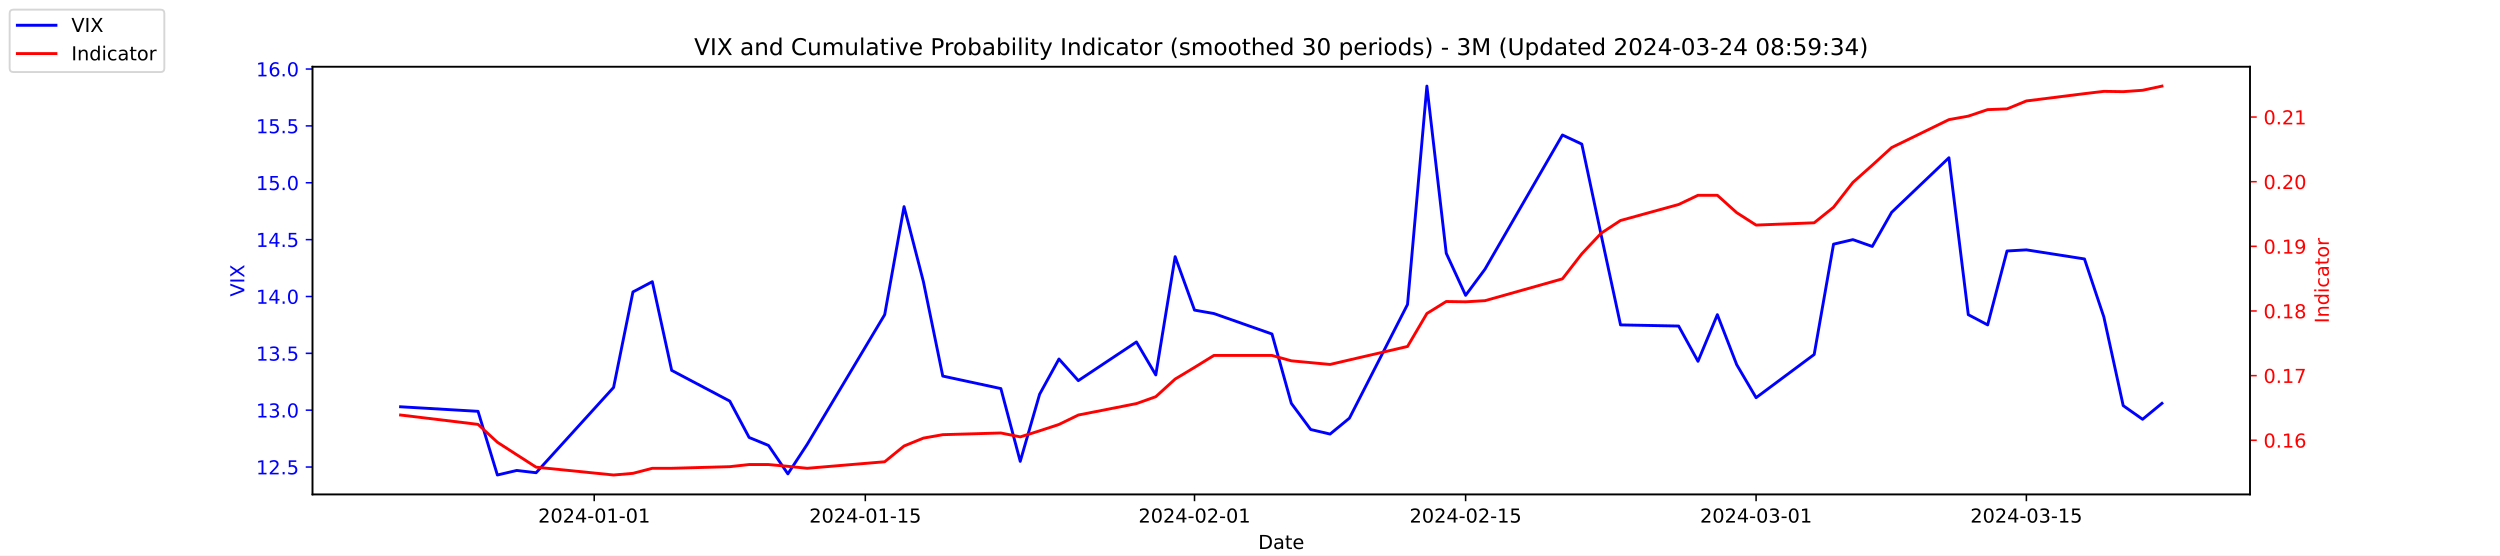
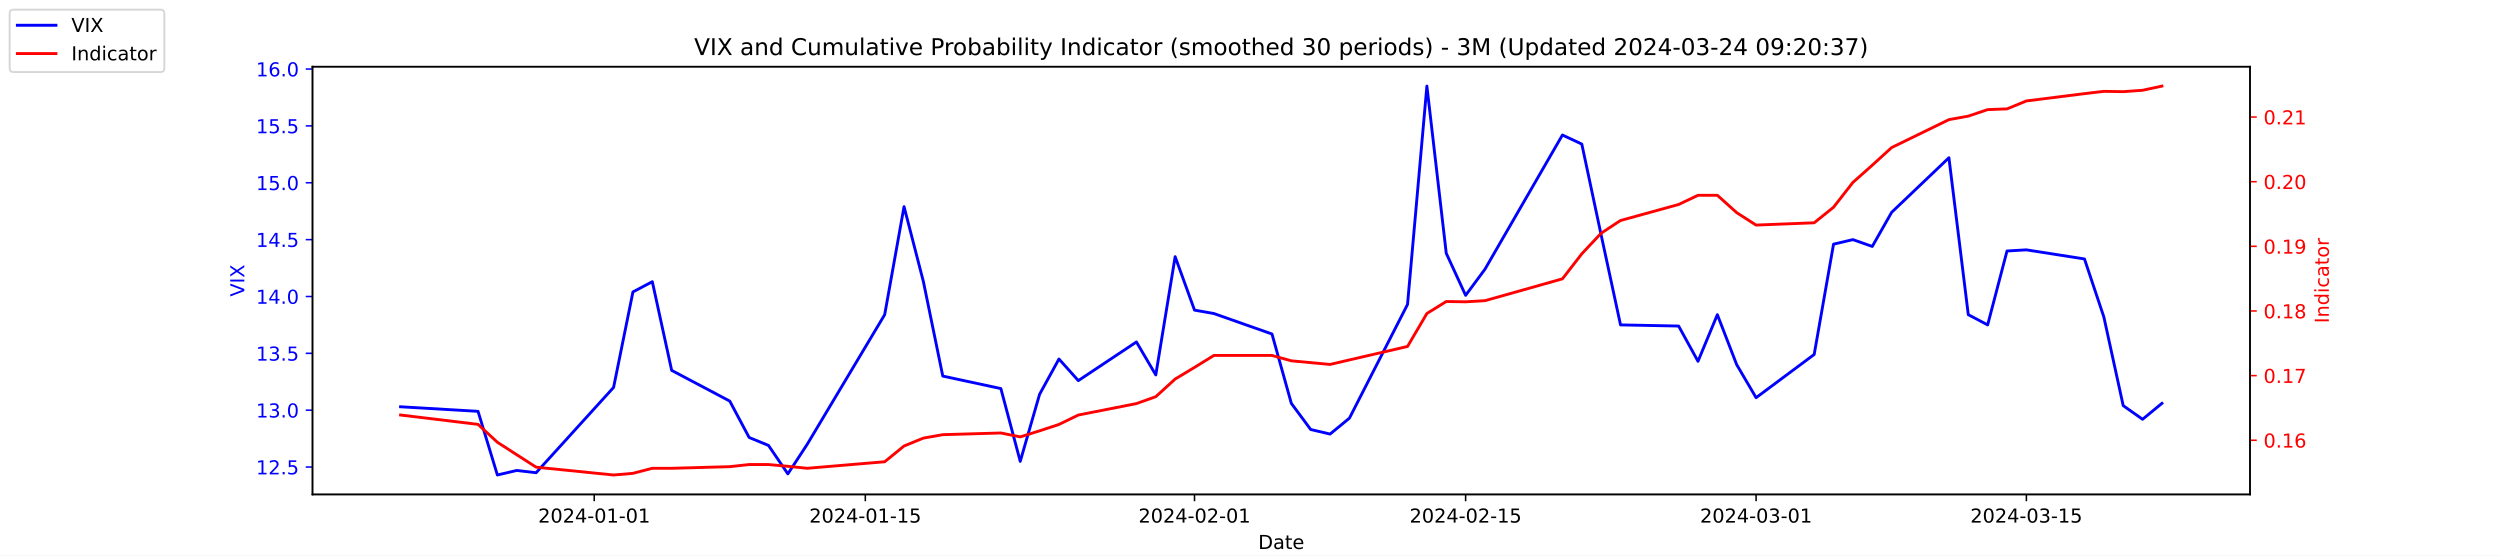
<svg xmlns="http://www.w3.org/2000/svg" xmlns:xlink="http://www.w3.org/1999/xlink" width="1296pt" height="288pt" viewBox="0 0 1296 288" version="1.1">
  <defs>
    <style type="text/css">*{stroke-linejoin: round; stroke-linecap: butt}</style>
  </defs>
  <g id="figure_1">
    <g id="patch_1">
      <path d="M 0 288  L 1296 288  L 1296 0  L 0 0  z " style="fill: #ffffff" />
    </g>
    <g id="axes_1">
      <g id="patch_2">
        <path d="M 162 256.32  L 1166.4 256.32  L 1166.4 34.56  L 162 34.56  z " style="fill: #ffffff" />
      </g>
      <g id="matplotlib.axis_1">
        <g id="xtick_1">
          <g id="line2d_1">
            <defs>
-               <path id="m6c2a40727a" d="M 0 0  L 0 3.5  " style="stroke: #000000; stroke-width: 0.8" />
+               <path id="mfe81d72ae4" d="M 0 0  L 0 3.5  " style="stroke: #000000; stroke-width: 0.8" />
            </defs>
            <g>
-               <use xlink:href="#m6c2a40727a" x="308.04" y="256.32" style="stroke: #000000; stroke-width: 0.8" />
+               <use xlink:href="#mfe81d72ae4" x="308.04" y="256.32" style="stroke: #000000; stroke-width: 0.8" />
            </g>
          </g>
          <g id="text_1">
            <g transform="translate(278.9824 270.9184) scale(0.1 -0.1)">
              <defs>
                <path id="DejaVuSans-32" d="M 1228 531  L 3431 531  L 3431 0  L 469 0  L 469 531  Q 828 903 1448 1529  Q 2069 2156 2228 2338  Q 2531 2678 2651 2914  Q 2772 3150 2772 3378  Q 2772 3750 2511 3984  Q 2250 4219 1831 4219  Q 1534 4219 1204 4116  Q 875 4013 500 3803  L 500 4441  Q 881 4594 1212 4672  Q 1544 4750 1819 4750  Q 2544 4750 2975 4387  Q 3406 4025 3406 3419  Q 3406 3131 3298 2873  Q 3191 2616 2906 2266  Q 2828 2175 2409 1742  Q 1991 1309 1228 531  z " transform="scale(0.015625)" />
                <path id="DejaVuSans-30" d="M 2034 4250  Q 1547 4250 1301 3770  Q 1056 3291 1056 2328  Q 1056 1369 1301 889  Q 1547 409 2034 409  Q 2525 409 2770 889  Q 3016 1369 3016 2328  Q 3016 3291 2770 3770  Q 2525 4250 2034 4250  z M 2034 4750  Q 2819 4750 3233 4129  Q 3647 3509 3647 2328  Q 3647 1150 3233 529  Q 2819 -91 2034 -91  Q 1250 -91 836 529  Q 422 1150 422 2328  Q 422 3509 836 4129  Q 1250 4750 2034 4750  z " transform="scale(0.015625)" />
                <path id="DejaVuSans-34" d="M 2419 4116  L 825 1625  L 2419 1625  L 2419 4116  z M 2253 4666  L 3047 4666  L 3047 1625  L 3713 1625  L 3713 1100  L 3047 1100  L 3047 0  L 2419 0  L 2419 1100  L 313 1100  L 313 1709  L 2253 4666  z " transform="scale(0.015625)" />
                <path id="DejaVuSans-2d" d="M 313 2009  L 1997 2009  L 1997 1497  L 313 1497  L 313 2009  z " transform="scale(0.015625)" />
                <path id="DejaVuSans-31" d="M 794 531  L 1825 531  L 1825 4091  L 703 3866  L 703 4441  L 1819 4666  L 2450 4666  L 2450 531  L 3481 531  L 3481 0  L 794 0  L 794 531  z " transform="scale(0.015625)" />
              </defs>
              <use xlink:href="#DejaVuSans-32" />
              <use xlink:href="#DejaVuSans-30" x="63.623" />
              <use xlink:href="#DejaVuSans-32" x="127.246" />
              <use xlink:href="#DejaVuSans-34" x="190.869" />
              <use xlink:href="#DejaVuSans-2d" x="254.492" />
              <use xlink:href="#DejaVuSans-30" x="290.576" />
              <use xlink:href="#DejaVuSans-31" x="354.199" />
              <use xlink:href="#DejaVuSans-2d" x="417.822" />
              <use xlink:href="#DejaVuSans-30" x="453.906" />
              <use xlink:href="#DejaVuSans-31" x="517.529" />
            </g>
          </g>
        </g>
        <g id="xtick_2">
          <g id="line2d_2">
            <g>
-               <use xlink:href="#m6c2a40727a" x="448.58" y="256.32" style="stroke: #000000; stroke-width: 0.8" />
+               <use xlink:href="#mfe81d72ae4" x="448.58" y="256.32" style="stroke: #000000; stroke-width: 0.8" />
            </g>
          </g>
          <g id="text_2">
            <g transform="translate(419.5222 270.9184) scale(0.1 -0.1)">
              <defs>
                <path id="DejaVuSans-35" d="M 691 4666  L 3169 4666  L 3169 4134  L 1269 4134  L 1269 2991  Q 1406 3038 1543 3061  Q 1681 3084 1819 3084  Q 2600 3084 3056 2656  Q 3513 2228 3513 1497  Q 3513 744 3044 326  Q 2575 -91 1722 -91  Q 1428 -91 1123 -41  Q 819 9 494 109  L 494 744  Q 775 591 1075 516  Q 1375 441 1709 441  Q 2250 441 2565 725  Q 2881 1009 2881 1497  Q 2881 1984 2565 2268  Q 2250 2553 1709 2553  Q 1456 2553 1204 2497  Q 953 2441 691 2322  L 691 4666  z " transform="scale(0.015625)" />
              </defs>
              <use xlink:href="#DejaVuSans-32" />
              <use xlink:href="#DejaVuSans-30" x="63.623" />
              <use xlink:href="#DejaVuSans-32" x="127.246" />
              <use xlink:href="#DejaVuSans-34" x="190.869" />
              <use xlink:href="#DejaVuSans-2d" x="254.492" />
              <use xlink:href="#DejaVuSans-30" x="290.576" />
              <use xlink:href="#DejaVuSans-31" x="354.199" />
              <use xlink:href="#DejaVuSans-2d" x="417.822" />
              <use xlink:href="#DejaVuSans-31" x="453.906" />
              <use xlink:href="#DejaVuSans-35" x="517.529" />
            </g>
          </g>
        </g>
        <g id="xtick_3">
          <g id="line2d_3">
            <g>
-               <use xlink:href="#m6c2a40727a" x="619.236" y="256.32" style="stroke: #000000; stroke-width: 0.8" />
+               <use xlink:href="#mfe81d72ae4" x="619.236" y="256.32" style="stroke: #000000; stroke-width: 0.8" />
            </g>
          </g>
          <g id="text_3">
            <g transform="translate(590.1778 270.9184) scale(0.1 -0.1)">
              <use xlink:href="#DejaVuSans-32" />
              <use xlink:href="#DejaVuSans-30" x="63.623" />
              <use xlink:href="#DejaVuSans-32" x="127.246" />
              <use xlink:href="#DejaVuSans-34" x="190.869" />
              <use xlink:href="#DejaVuSans-2d" x="254.492" />
              <use xlink:href="#DejaVuSans-30" x="290.576" />
              <use xlink:href="#DejaVuSans-32" x="354.199" />
              <use xlink:href="#DejaVuSans-2d" x="417.822" />
              <use xlink:href="#DejaVuSans-30" x="453.906" />
              <use xlink:href="#DejaVuSans-31" x="517.529" />
            </g>
          </g>
        </g>
        <g id="xtick_4">
          <g id="line2d_4">
            <g>
-               <use xlink:href="#m6c2a40727a" x="759.775" y="256.32" style="stroke: #000000; stroke-width: 0.8" />
+               <use xlink:href="#mfe81d72ae4" x="759.775" y="256.32" style="stroke: #000000; stroke-width: 0.8" />
            </g>
          </g>
          <g id="text_4">
            <g transform="translate(730.7177 270.9184) scale(0.1 -0.1)">
              <use xlink:href="#DejaVuSans-32" />
              <use xlink:href="#DejaVuSans-30" x="63.623" />
              <use xlink:href="#DejaVuSans-32" x="127.246" />
              <use xlink:href="#DejaVuSans-34" x="190.869" />
              <use xlink:href="#DejaVuSans-2d" x="254.492" />
              <use xlink:href="#DejaVuSans-30" x="290.576" />
              <use xlink:href="#DejaVuSans-32" x="354.199" />
              <use xlink:href="#DejaVuSans-2d" x="417.822" />
              <use xlink:href="#DejaVuSans-31" x="453.906" />
              <use xlink:href="#DejaVuSans-35" x="517.529" />
            </g>
          </g>
        </g>
        <g id="xtick_5">
          <g id="line2d_5">
            <g>
-               <use xlink:href="#m6c2a40727a" x="910.354" y="256.32" style="stroke: #000000; stroke-width: 0.8" />
+               <use xlink:href="#mfe81d72ae4" x="910.354" y="256.32" style="stroke: #000000; stroke-width: 0.8" />
            </g>
          </g>
          <g id="text_5">
            <g transform="translate(881.2961 270.9184) scale(0.1 -0.1)">
              <defs>
                <path id="DejaVuSans-33" d="M 2597 2516  Q 3050 2419 3304 2112  Q 3559 1806 3559 1356  Q 3559 666 3084 287  Q 2609 -91 1734 -91  Q 1441 -91 1130 -33  Q 819 25 488 141  L 488 750  Q 750 597 1062 519  Q 1375 441 1716 441  Q 2309 441 2620 675  Q 2931 909 2931 1356  Q 2931 1769 2642 2001  Q 2353 2234 1838 2234  L 1294 2234  L 1294 2753  L 1863 2753  Q 2328 2753 2575 2939  Q 2822 3125 2822 3475  Q 2822 3834 2567 4026  Q 2313 4219 1838 4219  Q 1578 4219 1281 4162  Q 984 4106 628 3988  L 628 4550  Q 988 4650 1302 4700  Q 1616 4750 1894 4750  Q 2613 4750 3031 4423  Q 3450 4097 3450 3541  Q 3450 3153 3228 2886  Q 3006 2619 2597 2516  z " transform="scale(0.015625)" />
              </defs>
              <use xlink:href="#DejaVuSans-32" />
              <use xlink:href="#DejaVuSans-30" x="63.623" />
              <use xlink:href="#DejaVuSans-32" x="127.246" />
              <use xlink:href="#DejaVuSans-34" x="190.869" />
              <use xlink:href="#DejaVuSans-2d" x="254.492" />
              <use xlink:href="#DejaVuSans-30" x="290.576" />
              <use xlink:href="#DejaVuSans-33" x="354.199" />
              <use xlink:href="#DejaVuSans-2d" x="417.822" />
              <use xlink:href="#DejaVuSans-30" x="453.906" />
              <use xlink:href="#DejaVuSans-31" x="517.529" />
            </g>
          </g>
        </g>
        <g id="xtick_6">
          <g id="line2d_6">
            <g>
-               <use xlink:href="#m6c2a40727a" x="1050.476" y="256.32" style="stroke: #000000; stroke-width: 0.8" />
+               <use xlink:href="#mfe81d72ae4" x="1050.476" y="256.32" style="stroke: #000000; stroke-width: 0.8" />
            </g>
          </g>
          <g id="text_6">
            <g transform="translate(1021.418 270.9184) scale(0.1 -0.1)">
              <use xlink:href="#DejaVuSans-32" />
              <use xlink:href="#DejaVuSans-30" x="63.623" />
              <use xlink:href="#DejaVuSans-32" x="127.246" />
              <use xlink:href="#DejaVuSans-34" x="190.869" />
              <use xlink:href="#DejaVuSans-2d" x="254.492" />
              <use xlink:href="#DejaVuSans-30" x="290.576" />
              <use xlink:href="#DejaVuSans-33" x="354.199" />
              <use xlink:href="#DejaVuSans-2d" x="417.822" />
              <use xlink:href="#DejaVuSans-31" x="453.906" />
              <use xlink:href="#DejaVuSans-35" x="517.529" />
            </g>
          </g>
        </g>
        <g id="text_7">
          <g transform="translate(652.2492 284.5966) scale(0.1 -0.1)">
            <defs>
              <path id="DejaVuSans-44" d="M 1259 4147  L 1259 519  L 2022 519  Q 2988 519 3436 956  Q 3884 1394 3884 2338  Q 3884 3275 3436 3711  Q 2988 4147 2022 4147  L 1259 4147  z M 628 4666  L 1925 4666  Q 3281 4666 3915 4102  Q 4550 3538 4550 2338  Q 4550 1131 3912 565  Q 3275 0 1925 0  L 628 0  L 628 4666  z " transform="scale(0.015625)" />
              <path id="DejaVuSans-61" d="M 2194 1759  Q 1497 1759 1228 1600  Q 959 1441 959 1056  Q 959 750 1161 570  Q 1363 391 1709 391  Q 2188 391 2477 730  Q 2766 1069 2766 1631  L 2766 1759  L 2194 1759  z M 3341 1997  L 3341 0  L 2766 0  L 2766 531  Q 2569 213 2275 61  Q 1981 -91 1556 -91  Q 1019 -91 701 211  Q 384 513 384 1019  Q 384 1609 779 1909  Q 1175 2209 1959 2209  L 2766 2209  L 2766 2266  Q 2766 2663 2505 2880  Q 2244 3097 1772 3097  Q 1472 3097 1187 3025  Q 903 2953 641 2809  L 641 3341  Q 956 3463 1253 3523  Q 1550 3584 1831 3584  Q 2591 3584 2966 3190  Q 3341 2797 3341 1997  z " transform="scale(0.015625)" />
              <path id="DejaVuSans-74" d="M 1172 4494  L 1172 3500  L 2356 3500  L 2356 3053  L 1172 3053  L 1172 1153  Q 1172 725 1289 603  Q 1406 481 1766 481  L 2356 481  L 2356 0  L 1766 0  Q 1100 0 847 248  Q 594 497 594 1153  L 594 3053  L 172 3053  L 172 3500  L 594 3500  L 594 4494  L 1172 4494  z " transform="scale(0.015625)" />
              <path id="DejaVuSans-65" d="M 3597 1894  L 3597 1613  L 953 1613  Q 991 1019 1311 708  Q 1631 397 2203 397  Q 2534 397 2845 478  Q 3156 559 3463 722  L 3463 178  Q 3153 47 2828 -22  Q 2503 -91 2169 -91  Q 1331 -91 842 396  Q 353 884 353 1716  Q 353 2575 817 3079  Q 1281 3584 2069 3584  Q 2775 3584 3186 3129  Q 3597 2675 3597 1894  z M 3022 2063  Q 3016 2534 2758 2815  Q 2500 3097 2075 3097  Q 1594 3097 1305 2825  Q 1016 2553 972 2059  L 3022 2063  z " transform="scale(0.015625)" />
            </defs>
            <use xlink:href="#DejaVuSans-44" />
            <use xlink:href="#DejaVuSans-61" x="77.002" />
            <use xlink:href="#DejaVuSans-74" x="138.281" />
            <use xlink:href="#DejaVuSans-65" x="177.49" />
          </g>
        </g>
      </g>
      <g id="matplotlib.axis_2">
        <g id="ytick_1">
          <g id="line2d_7">
            <defs>
-               <path id="m87b27b8142" d="M 0 0  L -3.5 0  " style="stroke: #0000ff; stroke-width: 0.8" />
+               <path id="me3f84316df" d="M 0 0  L -3.5 0  " style="stroke: #0000ff; stroke-width: 0.8" />
            </defs>
            <g>
-               <use xlink:href="#m87b27b8142" x="162" y="242.114" style="fill: #0000ff; stroke: #0000ff; stroke-width: 0.8" />
+               <use xlink:href="#me3f84316df" x="162" y="242.114" style="fill: #0000ff; stroke: #0000ff; stroke-width: 0.8" />
            </g>
          </g>
          <g id="text_8">
            <g style="fill: #0000ff" transform="translate(132.7344 245.9129) scale(0.1 -0.1)">
              <defs>
                <path id="DejaVuSans-2e" d="M 684 794  L 1344 794  L 1344 0  L 684 0  L 684 794  z " transform="scale(0.015625)" />
              </defs>
              <use xlink:href="#DejaVuSans-31" />
              <use xlink:href="#DejaVuSans-32" x="63.623" />
              <use xlink:href="#DejaVuSans-2e" x="127.246" />
              <use xlink:href="#DejaVuSans-35" x="159.033" />
            </g>
          </g>
        </g>
        <g id="ytick_2">
          <g id="line2d_8">
            <g>
-               <use xlink:href="#m87b27b8142" x="162" y="212.64" style="fill: #0000ff; stroke: #0000ff; stroke-width: 0.8" />
+               <use xlink:href="#me3f84316df" x="162" y="212.64" style="fill: #0000ff; stroke: #0000ff; stroke-width: 0.8" />
            </g>
          </g>
          <g id="text_9">
            <g style="fill: #0000ff" transform="translate(132.7344 216.4392) scale(0.1 -0.1)">
              <use xlink:href="#DejaVuSans-31" />
              <use xlink:href="#DejaVuSans-33" x="63.623" />
              <use xlink:href="#DejaVuSans-2e" x="127.246" />
              <use xlink:href="#DejaVuSans-30" x="159.033" />
            </g>
          </g>
        </g>
        <g id="ytick_3">
          <g id="line2d_9">
            <g>
-               <use xlink:href="#m87b27b8142" x="162" y="183.166" style="fill: #0000ff; stroke: #0000ff; stroke-width: 0.8" />
+               <use xlink:href="#me3f84316df" x="162" y="183.166" style="fill: #0000ff; stroke: #0000ff; stroke-width: 0.8" />
            </g>
          </g>
          <g id="text_10">
            <g style="fill: #0000ff" transform="translate(132.7344 186.9656) scale(0.1 -0.1)">
              <use xlink:href="#DejaVuSans-31" />
              <use xlink:href="#DejaVuSans-33" x="63.623" />
              <use xlink:href="#DejaVuSans-2e" x="127.246" />
              <use xlink:href="#DejaVuSans-35" x="159.033" />
            </g>
          </g>
        </g>
        <g id="ytick_4">
          <g id="line2d_10">
            <g>
-               <use xlink:href="#m87b27b8142" x="162" y="153.693" style="fill: #0000ff; stroke: #0000ff; stroke-width: 0.8" />
+               <use xlink:href="#me3f84316df" x="162" y="153.693" style="fill: #0000ff; stroke: #0000ff; stroke-width: 0.8" />
            </g>
          </g>
          <g id="text_11">
            <g style="fill: #0000ff" transform="translate(132.7344 157.4919) scale(0.1 -0.1)">
              <use xlink:href="#DejaVuSans-31" />
              <use xlink:href="#DejaVuSans-34" x="63.623" />
              <use xlink:href="#DejaVuSans-2e" x="127.246" />
              <use xlink:href="#DejaVuSans-30" x="159.033" />
            </g>
          </g>
        </g>
        <g id="ytick_5">
          <g id="line2d_11">
            <g>
-               <use xlink:href="#m87b27b8142" x="162" y="124.219" style="fill: #0000ff; stroke: #0000ff; stroke-width: 0.8" />
+               <use xlink:href="#me3f84316df" x="162" y="124.219" style="fill: #0000ff; stroke: #0000ff; stroke-width: 0.8" />
            </g>
          </g>
          <g id="text_12">
            <g style="fill: #0000ff" transform="translate(132.7344 128.0182) scale(0.1 -0.1)">
              <use xlink:href="#DejaVuSans-31" />
              <use xlink:href="#DejaVuSans-34" x="63.623" />
              <use xlink:href="#DejaVuSans-2e" x="127.246" />
              <use xlink:href="#DejaVuSans-35" x="159.033" />
            </g>
          </g>
        </g>
        <g id="ytick_6">
          <g id="line2d_12">
            <g>
-               <use xlink:href="#m87b27b8142" x="162" y="94.745" style="fill: #0000ff; stroke: #0000ff; stroke-width: 0.8" />
+               <use xlink:href="#me3f84316df" x="162" y="94.745" style="fill: #0000ff; stroke: #0000ff; stroke-width: 0.8" />
            </g>
          </g>
          <g id="text_13">
            <g style="fill: #0000ff" transform="translate(132.7344 98.5445) scale(0.1 -0.1)">
              <use xlink:href="#DejaVuSans-31" />
              <use xlink:href="#DejaVuSans-35" x="63.623" />
              <use xlink:href="#DejaVuSans-2e" x="127.246" />
              <use xlink:href="#DejaVuSans-30" x="159.033" />
            </g>
          </g>
        </g>
        <g id="ytick_7">
          <g id="line2d_13">
            <g>
-               <use xlink:href="#m87b27b8142" x="162" y="65.272" style="fill: #0000ff; stroke: #0000ff; stroke-width: 0.8" />
+               <use xlink:href="#me3f84316df" x="162" y="65.272" style="fill: #0000ff; stroke: #0000ff; stroke-width: 0.8" />
            </g>
          </g>
          <g id="text_14">
            <g style="fill: #0000ff" transform="translate(132.7344 69.07082) scale(0.1 -0.1)">
              <use xlink:href="#DejaVuSans-31" />
              <use xlink:href="#DejaVuSans-35" x="63.623" />
              <use xlink:href="#DejaVuSans-2e" x="127.246" />
              <use xlink:href="#DejaVuSans-35" x="159.033" />
            </g>
          </g>
        </g>
        <g id="ytick_8">
          <g id="line2d_14">
            <g>
-               <use xlink:href="#m87b27b8142" x="162" y="35.798" style="fill: #0000ff; stroke: #0000ff; stroke-width: 0.8" />
+               <use xlink:href="#me3f84316df" x="162" y="35.798" style="fill: #0000ff; stroke: #0000ff; stroke-width: 0.8" />
            </g>
          </g>
          <g id="text_15">
            <g style="fill: #0000ff" transform="translate(132.7344 39.59714) scale(0.1 -0.1)">
              <defs>
                <path id="DejaVuSans-36" d="M 2113 2584  Q 1688 2584 1439 2293  Q 1191 2003 1191 1497  Q 1191 994 1439 701  Q 1688 409 2113 409  Q 2538 409 2786 701  Q 3034 994 3034 1497  Q 3034 2003 2786 2293  Q 2538 2584 2113 2584  z M 3366 4563  L 3366 3988  Q 3128 4100 2886 4159  Q 2644 4219 2406 4219  Q 1781 4219 1451 3797  Q 1122 3375 1075 2522  Q 1259 2794 1537 2939  Q 1816 3084 2150 3084  Q 2853 3084 3261 2657  Q 3669 2231 3669 1497  Q 3669 778 3244 343  Q 2819 -91 2113 -91  Q 1303 -91 875 529  Q 447 1150 447 2328  Q 447 3434 972 4092  Q 1497 4750 2381 4750  Q 2619 4750 2861 4703  Q 3103 4656 3366 4563  z " transform="scale(0.015625)" />
              </defs>
              <use xlink:href="#DejaVuSans-31" />
              <use xlink:href="#DejaVuSans-36" x="63.623" />
              <use xlink:href="#DejaVuSans-2e" x="127.246" />
              <use xlink:href="#DejaVuSans-30" x="159.033" />
            </g>
          </g>
        </g>
        <g id="text_16">
          <g style="fill: #0000ff" transform="translate(126.6547 153.7603) rotate(-90) scale(0.1 -0.1)">
            <defs>
              <path id="DejaVuSans-56" d="M 1831 0  L 50 4666  L 709 4666  L 2188 738  L 3669 4666  L 4325 4666  L 2547 0  L 1831 0  z " transform="scale(0.015625)" />
              <path id="DejaVuSans-49" d="M 628 4666  L 1259 4666  L 1259 0  L 628 0  L 628 4666  z " transform="scale(0.015625)" />
              <path id="DejaVuSans-58" d="M 403 4666  L 1081 4666  L 2241 2931  L 3406 4666  L 4084 4666  L 2584 2425  L 4184 0  L 3506 0  L 2194 1984  L 872 0  L 191 0  L 1856 2491  L 403 4666  z " transform="scale(0.015625)" />
            </defs>
            <use xlink:href="#DejaVuSans-56" />
            <use xlink:href="#DejaVuSans-49" x="68.408" />
            <use xlink:href="#DejaVuSans-58" x="97.9" />
          </g>
        </g>
      </g>
      <g id="line2d_15">
-         <path d="M 207.655 210.872  L 247.809 213.23  L 257.847 246.24  L 267.886 243.882  L 277.924 245.061  L 318.079 200.851  L 328.117 151.335  L 338.156 146.029  L 348.194 192.008  L 378.31 207.924  L 388.349 226.787  L 398.387 230.914  L 408.426 245.651  L 418.464 230.324  L 458.619 163.124  L 468.657 107.124  L 478.696 146.029  L 488.734 194.956  L 518.85 201.44  L 528.889 239.166  L 538.927 204.387  L 548.966 186.114  L 559.004 197.314  L 589.12 177.272  L 599.158 194.366  L 609.197 133.061  L 619.236 160.766  L 629.274 162.535  L 659.39 173.145  L 669.428 209.103  L 679.467 222.661  L 689.506 225.019  L 699.544 216.766  L 729.66 157.819  L 739.698 44.64  L 749.737 131.293  L 759.775 153.103  L 769.814 139.545  L 809.968 69.987  L 820.007 74.703  L 830.045 121.861  L 840.084 168.429  L 870.2 169.019  L 880.238 187.293  L 890.277 163.124  L 900.315 189.061  L 910.354 206.156  L 940.47 183.756  L 950.508 126.577  L 960.547 124.219  L 970.585 127.756  L 980.624 110.072  L 1010.321 81.777  L 1020.36 163.124  L 1030.398 168.429  L 1040.437 130.114  L 1050.476 129.524  L 1080.591 134.24  L 1090.63 164.303  L 1100.668 210.282  L 1110.707 217.356  L 1120.745 209.103  " clip-path="url(#p0bb9338cc3)" style="fill: none; stroke: #0000ff; stroke-width: 1.5; stroke-linecap: square" />
+         <path d="M 207.655 210.872  L 247.809 213.23  L 257.847 246.24  L 267.886 243.882  L 277.924 245.061  L 318.079 200.851  L 328.117 151.335  L 338.156 146.029  L 348.194 192.008  L 378.31 207.924  L 388.349 226.787  L 398.387 230.914  L 408.426 245.651  L 418.464 230.324  L 458.619 163.124  L 468.657 107.124  L 478.696 146.029  L 488.734 194.956  L 518.85 201.44  L 528.889 239.166  L 538.927 204.387  L 548.966 186.114  L 559.004 197.314  L 589.12 177.272  L 599.158 194.366  L 609.197 133.061  L 619.236 160.766  L 629.274 162.535  L 659.39 173.145  L 669.428 209.103  L 679.467 222.661  L 689.506 225.019  L 699.544 216.766  L 729.66 157.819  L 739.698 44.64  L 749.737 131.293  L 759.775 153.103  L 769.814 139.545  L 809.968 69.987  L 820.007 74.703  L 830.045 121.861  L 840.084 168.429  L 870.2 169.019  L 880.238 187.293  L 890.277 163.124  L 900.315 189.061  L 910.354 206.156  L 940.47 183.756  L 950.508 126.577  L 960.547 124.219  L 970.585 127.756  L 980.624 110.072  L 1010.321 81.777  L 1020.36 163.124  L 1030.398 168.429  L 1040.437 130.114  L 1050.476 129.524  L 1080.591 134.24  L 1090.63 164.303  L 1100.668 210.282  L 1110.707 217.356  L 1120.745 209.103  " clip-path="url(#p1d3bdb4ed9)" style="fill: none; stroke: #0000ff; stroke-width: 1.5; stroke-linecap: square" />
      </g>
      <g id="patch_3">
        <path d="M 162 256.32  L 162 34.56  " style="fill: none; stroke: #000000; stroke-width: 0.8; stroke-linejoin: miter; stroke-linecap: square" />
      </g>
      <g id="patch_4">
        <path d="M 1166.4 256.32  L 1166.4 34.56  " style="fill: none; stroke: #000000; stroke-width: 0.8; stroke-linejoin: miter; stroke-linecap: square" />
      </g>
      <g id="patch_5">
        <path d="M 162 256.32  L 1166.4 256.32  " style="fill: none; stroke: #000000; stroke-width: 0.8; stroke-linejoin: miter; stroke-linecap: square" />
      </g>
      <g id="patch_6">
        <path d="M 162 34.56  L 1166.4 34.56  " style="fill: none; stroke: #000000; stroke-width: 0.8; stroke-linejoin: miter; stroke-linecap: square" />
      </g>
    </g>
    <g id="axes_2">
      <g id="matplotlib.axis_3">
        <g id="ytick_9">
          <g id="line2d_16">
            <defs>
-               <path id="m7d24caeaee" d="M 0 0  L 3.5 0  " style="stroke: #ff0000; stroke-width: 0.8" />
+               <path id="mae66d21671" d="M 0 0  L 3.5 0  " style="stroke: #ff0000; stroke-width: 0.8" />
            </defs>
            <g>
-               <use xlink:href="#m7d24caeaee" x="1166.4" y="228.231" style="fill: #ff0000; stroke: #ff0000; stroke-width: 0.8" />
+               <use xlink:href="#mae66d21671" x="1166.4" y="228.231" style="fill: #ff0000; stroke: #ff0000; stroke-width: 0.8" />
            </g>
          </g>
          <g id="text_17">
            <g style="fill: #ff0000" transform="translate(1173.4 232.0299) scale(0.1 -0.1)">
              <use xlink:href="#DejaVuSans-30" />
              <use xlink:href="#DejaVuSans-2e" x="63.623" />
              <use xlink:href="#DejaVuSans-31" x="95.41" />
              <use xlink:href="#DejaVuSans-36" x="159.033" />
            </g>
          </g>
        </g>
        <g id="ytick_10">
          <g id="line2d_17">
            <g>
-               <use xlink:href="#m7d24caeaee" x="1166.4" y="194.72" style="fill: #ff0000; stroke: #ff0000; stroke-width: 0.8" />
+               <use xlink:href="#mae66d21671" x="1166.4" y="194.72" style="fill: #ff0000; stroke: #ff0000; stroke-width: 0.8" />
            </g>
          </g>
          <g id="text_18">
            <g style="fill: #ff0000" transform="translate(1173.4 198.5188) scale(0.1 -0.1)">
              <defs>
                <path id="DejaVuSans-37" d="M 525 4666  L 3525 4666  L 3525 4397  L 1831 0  L 1172 0  L 2766 4134  L 525 4134  L 525 4666  z " transform="scale(0.015625)" />
              </defs>
              <use xlink:href="#DejaVuSans-30" />
              <use xlink:href="#DejaVuSans-2e" x="63.623" />
              <use xlink:href="#DejaVuSans-31" x="95.41" />
              <use xlink:href="#DejaVuSans-37" x="159.033" />
            </g>
          </g>
        </g>
        <g id="ytick_11">
          <g id="line2d_18">
            <g>
-               <use xlink:href="#m7d24caeaee" x="1166.4" y="161.208" style="fill: #ff0000; stroke: #ff0000; stroke-width: 0.8" />
+               <use xlink:href="#mae66d21671" x="1166.4" y="161.208" style="fill: #ff0000; stroke: #ff0000; stroke-width: 0.8" />
            </g>
          </g>
          <g id="text_19">
            <g style="fill: #ff0000" transform="translate(1173.4 165.0077) scale(0.1 -0.1)">
              <defs>
                <path id="DejaVuSans-38" d="M 2034 2216  Q 1584 2216 1326 1975  Q 1069 1734 1069 1313  Q 1069 891 1326 650  Q 1584 409 2034 409  Q 2484 409 2743 651  Q 3003 894 3003 1313  Q 3003 1734 2745 1975  Q 2488 2216 2034 2216  z M 1403 2484  Q 997 2584 770 2862  Q 544 3141 544 3541  Q 544 4100 942 4425  Q 1341 4750 2034 4750  Q 2731 4750 3128 4425  Q 3525 4100 3525 3541  Q 3525 3141 3298 2862  Q 3072 2584 2669 2484  Q 3125 2378 3379 2068  Q 3634 1759 3634 1313  Q 3634 634 3220 271  Q 2806 -91 2034 -91  Q 1263 -91 848 271  Q 434 634 434 1313  Q 434 1759 690 2068  Q 947 2378 1403 2484  z M 1172 3481  Q 1172 3119 1398 2916  Q 1625 2713 2034 2713  Q 2441 2713 2670 2916  Q 2900 3119 2900 3481  Q 2900 3844 2670 4047  Q 2441 4250 2034 4250  Q 1625 4250 1398 4047  Q 1172 3844 1172 3481  z " transform="scale(0.015625)" />
              </defs>
              <use xlink:href="#DejaVuSans-30" />
              <use xlink:href="#DejaVuSans-2e" x="63.623" />
              <use xlink:href="#DejaVuSans-31" x="95.41" />
              <use xlink:href="#DejaVuSans-38" x="159.033" />
            </g>
          </g>
        </g>
        <g id="ytick_12">
          <g id="line2d_19">
            <g>
-               <use xlink:href="#m7d24caeaee" x="1166.4" y="127.697" style="fill: #ff0000; stroke: #ff0000; stroke-width: 0.8" />
+               <use xlink:href="#mae66d21671" x="1166.4" y="127.697" style="fill: #ff0000; stroke: #ff0000; stroke-width: 0.8" />
            </g>
          </g>
          <g id="text_20">
            <g style="fill: #ff0000" transform="translate(1173.4 131.4966) scale(0.1 -0.1)">
              <defs>
                <path id="DejaVuSans-39" d="M 703 97  L 703 672  Q 941 559 1184 500  Q 1428 441 1663 441  Q 2288 441 2617 861  Q 2947 1281 2994 2138  Q 2813 1869 2534 1725  Q 2256 1581 1919 1581  Q 1219 1581 811 2004  Q 403 2428 403 3163  Q 403 3881 828 4315  Q 1253 4750 1959 4750  Q 2769 4750 3195 4129  Q 3622 3509 3622 2328  Q 3622 1225 3098 567  Q 2575 -91 1691 -91  Q 1453 -91 1209 -44  Q 966 3 703 97  z M 1959 2075  Q 2384 2075 2632 2365  Q 2881 2656 2881 3163  Q 2881 3666 2632 3958  Q 2384 4250 1959 4250  Q 1534 4250 1286 3958  Q 1038 3666 1038 3163  Q 1038 2656 1286 2365  Q 1534 2075 1959 2075  z " transform="scale(0.015625)" />
              </defs>
              <use xlink:href="#DejaVuSans-30" />
              <use xlink:href="#DejaVuSans-2e" x="63.623" />
              <use xlink:href="#DejaVuSans-31" x="95.41" />
              <use xlink:href="#DejaVuSans-39" x="159.033" />
            </g>
          </g>
        </g>
        <g id="ytick_13">
          <g id="line2d_20">
            <g>
-               <use xlink:href="#m7d24caeaee" x="1166.4" y="94.186" style="fill: #ff0000; stroke: #ff0000; stroke-width: 0.8" />
+               <use xlink:href="#mae66d21671" x="1166.4" y="94.186" style="fill: #ff0000; stroke: #ff0000; stroke-width: 0.8" />
            </g>
          </g>
          <g id="text_21">
            <g style="fill: #ff0000" transform="translate(1173.4 97.98544) scale(0.1 -0.1)">
              <use xlink:href="#DejaVuSans-30" />
              <use xlink:href="#DejaVuSans-2e" x="63.623" />
              <use xlink:href="#DejaVuSans-32" x="95.41" />
              <use xlink:href="#DejaVuSans-30" x="159.033" />
            </g>
          </g>
        </g>
        <g id="ytick_14">
          <g id="line2d_21">
            <g>
-               <use xlink:href="#m7d24caeaee" x="1166.4" y="60.675" style="fill: #ff0000; stroke: #ff0000; stroke-width: 0.8" />
+               <use xlink:href="#mae66d21671" x="1166.4" y="60.675" style="fill: #ff0000; stroke: #ff0000; stroke-width: 0.8" />
            </g>
          </g>
          <g id="text_22">
            <g style="fill: #ff0000" transform="translate(1173.4 64.47432) scale(0.1 -0.1)">
              <use xlink:href="#DejaVuSans-30" />
              <use xlink:href="#DejaVuSans-2e" x="63.623" />
              <use xlink:href="#DejaVuSans-32" x="95.41" />
              <use xlink:href="#DejaVuSans-31" x="159.033" />
            </g>
          </g>
        </g>
        <g id="text_23">
          <g style="fill: #ff0000" transform="translate(1207.264 167.5353) rotate(-90) scale(0.1 -0.1)">
            <defs>
              <path id="DejaVuSans-6e" d="M 3513 2113  L 3513 0  L 2938 0  L 2938 2094  Q 2938 2591 2744 2837  Q 2550 3084 2163 3084  Q 1697 3084 1428 2787  Q 1159 2491 1159 1978  L 1159 0  L 581 0  L 581 3500  L 1159 3500  L 1159 2956  Q 1366 3272 1645 3428  Q 1925 3584 2291 3584  Q 2894 3584 3203 3211  Q 3513 2838 3513 2113  z " transform="scale(0.015625)" />
              <path id="DejaVuSans-64" d="M 2906 2969  L 2906 4863  L 3481 4863  L 3481 0  L 2906 0  L 2906 525  Q 2725 213 2448 61  Q 2172 -91 1784 -91  Q 1150 -91 751 415  Q 353 922 353 1747  Q 353 2572 751 3078  Q 1150 3584 1784 3584  Q 2172 3584 2448 3432  Q 2725 3281 2906 2969  z M 947 1747  Q 947 1113 1208 752  Q 1469 391 1925 391  Q 2381 391 2643 752  Q 2906 1113 2906 1747  Q 2906 2381 2643 2742  Q 2381 3103 1925 3103  Q 1469 3103 1208 2742  Q 947 2381 947 1747  z " transform="scale(0.015625)" />
              <path id="DejaVuSans-69" d="M 603 3500  L 1178 3500  L 1178 0  L 603 0  L 603 3500  z M 603 4863  L 1178 4863  L 1178 4134  L 603 4134  L 603 4863  z " transform="scale(0.015625)" />
              <path id="DejaVuSans-63" d="M 3122 3366  L 3122 2828  Q 2878 2963 2633 3030  Q 2388 3097 2138 3097  Q 1578 3097 1268 2742  Q 959 2388 959 1747  Q 959 1106 1268 751  Q 1578 397 2138 397  Q 2388 397 2633 464  Q 2878 531 3122 666  L 3122 134  Q 2881 22 2623 -34  Q 2366 -91 2075 -91  Q 1284 -91 818 406  Q 353 903 353 1747  Q 353 2603 823 3093  Q 1294 3584 2113 3584  Q 2378 3584 2631 3529  Q 2884 3475 3122 3366  z " transform="scale(0.015625)" />
              <path id="DejaVuSans-6f" d="M 1959 3097  Q 1497 3097 1228 2736  Q 959 2375 959 1747  Q 959 1119 1226 758  Q 1494 397 1959 397  Q 2419 397 2687 759  Q 2956 1122 2956 1747  Q 2956 2369 2687 2733  Q 2419 3097 1959 3097  z M 1959 3584  Q 2709 3584 3137 3096  Q 3566 2609 3566 1747  Q 3566 888 3137 398  Q 2709 -91 1959 -91  Q 1206 -91 779 398  Q 353 888 353 1747  Q 353 2609 779 3096  Q 1206 3584 1959 3584  z " transform="scale(0.015625)" />
              <path id="DejaVuSans-72" d="M 2631 2963  Q 2534 3019 2420 3045  Q 2306 3072 2169 3072  Q 1681 3072 1420 2755  Q 1159 2438 1159 1844  L 1159 0  L 581 0  L 581 3500  L 1159 3500  L 1159 2956  Q 1341 3275 1631 3429  Q 1922 3584 2338 3584  Q 2397 3584 2469 3576  Q 2541 3569 2628 3553  L 2631 2963  z " transform="scale(0.015625)" />
            </defs>
            <use xlink:href="#DejaVuSans-49" />
            <use xlink:href="#DejaVuSans-6e" x="29.492" />
            <use xlink:href="#DejaVuSans-64" x="92.871" />
            <use xlink:href="#DejaVuSans-69" x="156.348" />
            <use xlink:href="#DejaVuSans-63" x="184.131" />
            <use xlink:href="#DejaVuSans-61" x="239.111" />
            <use xlink:href="#DejaVuSans-74" x="300.391" />
            <use xlink:href="#DejaVuSans-6f" x="339.6" />
            <use xlink:href="#DejaVuSans-72" x="400.781" />
          </g>
        </g>
      </g>
      <g id="line2d_22">
-         <path d="M 207.655 215.148  L 247.809 219.996  L 257.847 229.262  L 267.886 235.742  L 277.924 242.177  L 318.079 246.24  L 328.117 245.376  L 338.156 242.762  L 348.194 242.762  L 378.31 241.92  L 388.349 240.817  L 398.387 240.817  L 408.426 241.737  L 418.464 242.762  L 458.619 239.374  L 468.657 231.2  L 478.696 227.11  L 488.734 225.333  L 518.85 224.46  L 528.889 226.48  L 538.927 223.342  L 548.966 220.036  L 559.004 215.148  L 589.12 209.214  L 599.158 205.645  L 609.197 196.491  L 619.236 190.458  L 629.274 184.263  L 659.39 184.263  L 669.428 187.052  L 679.467 187.99  L 689.506 188.924  L 699.544 186.582  L 729.66 179.604  L 739.698 162.518  L 749.737 156.297  L 759.775 156.457  L 769.814 155.869  L 809.968 144.545  L 820.007 131.575  L 830.045 120.882  L 840.084 114.302  L 870.2 106.007  L 880.238 101.235  L 890.277 101.235  L 900.315 110.25  L 910.354 116.68  L 940.47 115.494  L 950.508 107.429  L 960.547 94.56  L 970.585 85.636  L 980.624 76.493  L 1010.321 62.021  L 1020.36 60.198  L 1030.398 56.827  L 1040.437 56.442  L 1050.476 52.325  L 1080.591 48.546  L 1090.63 47.356  L 1100.668 47.515  L 1110.707 46.799  L 1120.745 44.64  " clip-path="url(#p0bb9338cc3)" style="fill: none; stroke: #ff0000; stroke-width: 1.5; stroke-linecap: square" />
+         <path d="M 207.655 215.148  L 247.809 219.996  L 257.847 229.262  L 267.886 235.742  L 277.924 242.177  L 318.079 246.24  L 328.117 245.376  L 338.156 242.762  L 348.194 242.762  L 378.31 241.92  L 388.349 240.817  L 398.387 240.817  L 408.426 241.737  L 418.464 242.762  L 458.619 239.374  L 468.657 231.2  L 478.696 227.11  L 488.734 225.333  L 518.85 224.46  L 528.889 226.48  L 538.927 223.342  L 548.966 220.036  L 559.004 215.148  L 589.12 209.214  L 599.158 205.645  L 609.197 196.491  L 619.236 190.458  L 629.274 184.263  L 659.39 184.263  L 669.428 187.052  L 679.467 187.99  L 689.506 188.924  L 699.544 186.582  L 729.66 179.604  L 739.698 162.518  L 749.737 156.297  L 759.775 156.457  L 769.814 155.869  L 809.968 144.545  L 820.007 131.575  L 830.045 120.882  L 840.084 114.302  L 870.2 106.007  L 880.238 101.235  L 890.277 101.235  L 900.315 110.25  L 910.354 116.68  L 940.47 115.494  L 950.508 107.429  L 960.547 94.56  L 970.585 85.636  L 980.624 76.493  L 1010.321 62.021  L 1020.36 60.198  L 1030.398 56.827  L 1040.437 56.442  L 1050.476 52.325  L 1080.591 48.546  L 1090.63 47.356  L 1100.668 47.515  L 1110.707 46.799  L 1120.745 44.64  " clip-path="url(#p1d3bdb4ed9)" style="fill: none; stroke: #ff0000; stroke-width: 1.5; stroke-linecap: square" />
      </g>
      <g id="patch_7">
        <path d="M 162 256.32  L 162 34.56  " style="fill: none; stroke: #000000; stroke-width: 0.8; stroke-linejoin: miter; stroke-linecap: square" />
      </g>
      <g id="patch_8">
        <path d="M 1166.4 256.32  L 1166.4 34.56  " style="fill: none; stroke: #000000; stroke-width: 0.8; stroke-linejoin: miter; stroke-linecap: square" />
      </g>
      <g id="patch_9">
        <path d="M 162 256.32  L 1166.4 256.32  " style="fill: none; stroke: #000000; stroke-width: 0.8; stroke-linejoin: miter; stroke-linecap: square" />
      </g>
      <g id="patch_10">
        <path d="M 162 34.56  L 1166.4 34.56  " style="fill: none; stroke: #000000; stroke-width: 0.8; stroke-linejoin: miter; stroke-linecap: square" />
      </g>
      <g id="text_24">
        <g transform="translate(359.8481 28.56) scale(0.12 -0.12)">
          <defs>
            <path id="DejaVuSans-20" transform="scale(0.015625)" />
            <path id="DejaVuSans-43" d="M 4122 4306  L 4122 3641  Q 3803 3938 3442 4084  Q 3081 4231 2675 4231  Q 1875 4231 1450 3742  Q 1025 3253 1025 2328  Q 1025 1406 1450 917  Q 1875 428 2675 428  Q 3081 428 3442 575  Q 3803 722 4122 1019  L 4122 359  Q 3791 134 3420 21  Q 3050 -91 2638 -91  Q 1578 -91 968 557  Q 359 1206 359 2328  Q 359 3453 968 4101  Q 1578 4750 2638 4750  Q 3056 4750 3426 4639  Q 3797 4528 4122 4306  z " transform="scale(0.015625)" />
            <path id="DejaVuSans-75" d="M 544 1381  L 544 3500  L 1119 3500  L 1119 1403  Q 1119 906 1312 657  Q 1506 409 1894 409  Q 2359 409 2629 706  Q 2900 1003 2900 1516  L 2900 3500  L 3475 3500  L 3475 0  L 2900 0  L 2900 538  Q 2691 219 2414 64  Q 2138 -91 1772 -91  Q 1169 -91 856 284  Q 544 659 544 1381  z M 1991 3584  L 1991 3584  z " transform="scale(0.015625)" />
            <path id="DejaVuSans-6d" d="M 3328 2828  Q 3544 3216 3844 3400  Q 4144 3584 4550 3584  Q 5097 3584 5394 3201  Q 5691 2819 5691 2113  L 5691 0  L 5113 0  L 5113 2094  Q 5113 2597 4934 2840  Q 4756 3084 4391 3084  Q 3944 3084 3684 2787  Q 3425 2491 3425 1978  L 3425 0  L 2847 0  L 2847 2094  Q 2847 2600 2669 2842  Q 2491 3084 2119 3084  Q 1678 3084 1418 2786  Q 1159 2488 1159 1978  L 1159 0  L 581 0  L 581 3500  L 1159 3500  L 1159 2956  Q 1356 3278 1631 3431  Q 1906 3584 2284 3584  Q 2666 3584 2933 3390  Q 3200 3197 3328 2828  z " transform="scale(0.015625)" />
            <path id="DejaVuSans-6c" d="M 603 4863  L 1178 4863  L 1178 0  L 603 0  L 603 4863  z " transform="scale(0.015625)" />
            <path id="DejaVuSans-76" d="M 191 3500  L 800 3500  L 1894 563  L 2988 3500  L 3597 3500  L 2284 0  L 1503 0  L 191 3500  z " transform="scale(0.015625)" />
            <path id="DejaVuSans-50" d="M 1259 4147  L 1259 2394  L 2053 2394  Q 2494 2394 2734 2622  Q 2975 2850 2975 3272  Q 2975 3691 2734 3919  Q 2494 4147 2053 4147  L 1259 4147  z M 628 4666  L 2053 4666  Q 2838 4666 3239 4311  Q 3641 3956 3641 3272  Q 3641 2581 3239 2228  Q 2838 1875 2053 1875  L 1259 1875  L 1259 0  L 628 0  L 628 4666  z " transform="scale(0.015625)" />
            <path id="DejaVuSans-62" d="M 3116 1747  Q 3116 2381 2855 2742  Q 2594 3103 2138 3103  Q 1681 3103 1420 2742  Q 1159 2381 1159 1747  Q 1159 1113 1420 752  Q 1681 391 2138 391  Q 2594 391 2855 752  Q 3116 1113 3116 1747  z M 1159 2969  Q 1341 3281 1617 3432  Q 1894 3584 2278 3584  Q 2916 3584 3314 3078  Q 3713 2572 3713 1747  Q 3713 922 3314 415  Q 2916 -91 2278 -91  Q 1894 -91 1617 61  Q 1341 213 1159 525  L 1159 0  L 581 0  L 581 4863  L 1159 4863  L 1159 2969  z " transform="scale(0.015625)" />
            <path id="DejaVuSans-79" d="M 2059 -325  Q 1816 -950 1584 -1140  Q 1353 -1331 966 -1331  L 506 -1331  L 506 -850  L 844 -850  Q 1081 -850 1212 -737  Q 1344 -625 1503 -206  L 1606 56  L 191 3500  L 800 3500  L 1894 763  L 2988 3500  L 3597 3500  L 2059 -325  z " transform="scale(0.015625)" />
            <path id="DejaVuSans-28" d="M 1984 4856  Q 1566 4138 1362 3434  Q 1159 2731 1159 2009  Q 1159 1288 1364 580  Q 1569 -128 1984 -844  L 1484 -844  Q 1016 -109 783 600  Q 550 1309 550 2009  Q 550 2706 781 3412  Q 1013 4119 1484 4856  L 1984 4856  z " transform="scale(0.015625)" />
            <path id="DejaVuSans-73" d="M 2834 3397  L 2834 2853  Q 2591 2978 2328 3040  Q 2066 3103 1784 3103  Q 1356 3103 1142 2972  Q 928 2841 928 2578  Q 928 2378 1081 2264  Q 1234 2150 1697 2047  L 1894 2003  Q 2506 1872 2764 1633  Q 3022 1394 3022 966  Q 3022 478 2636 193  Q 2250 -91 1575 -91  Q 1294 -91 989 -36  Q 684 19 347 128  L 347 722  Q 666 556 975 473  Q 1284 391 1588 391  Q 1994 391 2212 530  Q 2431 669 2431 922  Q 2431 1156 2273 1281  Q 2116 1406 1581 1522  L 1381 1569  Q 847 1681 609 1914  Q 372 2147 372 2553  Q 372 3047 722 3315  Q 1072 3584 1716 3584  Q 2034 3584 2315 3537  Q 2597 3491 2834 3397  z " transform="scale(0.015625)" />
            <path id="DejaVuSans-68" d="M 3513 2113  L 3513 0  L 2938 0  L 2938 2094  Q 2938 2591 2744 2837  Q 2550 3084 2163 3084  Q 1697 3084 1428 2787  Q 1159 2491 1159 1978  L 1159 0  L 581 0  L 581 4863  L 1159 4863  L 1159 2956  Q 1366 3272 1645 3428  Q 1925 3584 2291 3584  Q 2894 3584 3203 3211  Q 3513 2838 3513 2113  z " transform="scale(0.015625)" />
            <path id="DejaVuSans-70" d="M 1159 525  L 1159 -1331  L 581 -1331  L 581 3500  L 1159 3500  L 1159 2969  Q 1341 3281 1617 3432  Q 1894 3584 2278 3584  Q 2916 3584 3314 3078  Q 3713 2572 3713 1747  Q 3713 922 3314 415  Q 2916 -91 2278 -91  Q 1894 -91 1617 61  Q 1341 213 1159 525  z M 3116 1747  Q 3116 2381 2855 2742  Q 2594 3103 2138 3103  Q 1681 3103 1420 2742  Q 1159 2381 1159 1747  Q 1159 1113 1420 752  Q 1681 391 2138 391  Q 2594 391 2855 752  Q 3116 1113 3116 1747  z " transform="scale(0.015625)" />
            <path id="DejaVuSans-29" d="M 513 4856  L 1013 4856  Q 1481 4119 1714 3412  Q 1947 2706 1947 2009  Q 1947 1309 1714 600  Q 1481 -109 1013 -844  L 513 -844  Q 928 -128 1133 580  Q 1338 1288 1338 2009  Q 1338 2731 1133 3434  Q 928 4138 513 4856  z " transform="scale(0.015625)" />
            <path id="DejaVuSans-4d" d="M 628 4666  L 1569 4666  L 2759 1491  L 3956 4666  L 4897 4666  L 4897 0  L 4281 0  L 4281 4097  L 3078 897  L 2444 897  L 1241 4097  L 1241 0  L 628 0  L 628 4666  z " transform="scale(0.015625)" />
            <path id="DejaVuSans-55" d="M 556 4666  L 1191 4666  L 1191 1831  Q 1191 1081 1462 751  Q 1734 422 2344 422  Q 2950 422 3222 751  Q 3494 1081 3494 1831  L 3494 4666  L 4128 4666  L 4128 1753  Q 4128 841 3676 375  Q 3225 -91 2344 -91  Q 1459 -91 1007 375  Q 556 841 556 1753  L 556 4666  z " transform="scale(0.015625)" />
            <path id="DejaVuSans-3a" d="M 750 794  L 1409 794  L 1409 0  L 750 0  L 750 794  z M 750 3309  L 1409 3309  L 1409 2516  L 750 2516  L 750 3309  z " transform="scale(0.015625)" />
          </defs>
          <use xlink:href="#DejaVuSans-56" />
          <use xlink:href="#DejaVuSans-49" x="68.408" />
          <use xlink:href="#DejaVuSans-58" x="97.9" />
          <use xlink:href="#DejaVuSans-20" x="166.406" />
          <use xlink:href="#DejaVuSans-61" x="198.193" />
          <use xlink:href="#DejaVuSans-6e" x="259.473" />
          <use xlink:href="#DejaVuSans-64" x="322.852" />
          <use xlink:href="#DejaVuSans-20" x="386.328" />
          <use xlink:href="#DejaVuSans-43" x="418.115" />
          <use xlink:href="#DejaVuSans-75" x="487.939" />
          <use xlink:href="#DejaVuSans-6d" x="551.318" />
          <use xlink:href="#DejaVuSans-75" x="648.73" />
          <use xlink:href="#DejaVuSans-6c" x="712.109" />
          <use xlink:href="#DejaVuSans-61" x="739.893" />
          <use xlink:href="#DejaVuSans-74" x="801.172" />
          <use xlink:href="#DejaVuSans-69" x="840.381" />
          <use xlink:href="#DejaVuSans-76" x="868.164" />
          <use xlink:href="#DejaVuSans-65" x="927.344" />
          <use xlink:href="#DejaVuSans-20" x="988.867" />
          <use xlink:href="#DejaVuSans-50" x="1020.654" />
          <use xlink:href="#DejaVuSans-72" x="1079.207" />
          <use xlink:href="#DejaVuSans-6f" x="1118.07" />
          <use xlink:href="#DejaVuSans-62" x="1179.252" />
          <use xlink:href="#DejaVuSans-61" x="1242.729" />
          <use xlink:href="#DejaVuSans-62" x="1304.008" />
          <use xlink:href="#DejaVuSans-69" x="1367.484" />
          <use xlink:href="#DejaVuSans-6c" x="1395.268" />
          <use xlink:href="#DejaVuSans-69" x="1423.051" />
          <use xlink:href="#DejaVuSans-74" x="1450.834" />
          <use xlink:href="#DejaVuSans-79" x="1490.043" />
          <use xlink:href="#DejaVuSans-20" x="1549.223" />
          <use xlink:href="#DejaVuSans-49" x="1581.01" />
          <use xlink:href="#DejaVuSans-6e" x="1610.502" />
          <use xlink:href="#DejaVuSans-64" x="1673.881" />
          <use xlink:href="#DejaVuSans-69" x="1737.357" />
          <use xlink:href="#DejaVuSans-63" x="1765.141" />
          <use xlink:href="#DejaVuSans-61" x="1820.121" />
          <use xlink:href="#DejaVuSans-74" x="1881.4" />
          <use xlink:href="#DejaVuSans-6f" x="1920.609" />
          <use xlink:href="#DejaVuSans-72" x="1981.791" />
          <use xlink:href="#DejaVuSans-20" x="2022.904" />
          <use xlink:href="#DejaVuSans-28" x="2054.691" />
          <use xlink:href="#DejaVuSans-73" x="2093.705" />
          <use xlink:href="#DejaVuSans-6d" x="2145.805" />
          <use xlink:href="#DejaVuSans-6f" x="2243.217" />
          <use xlink:href="#DejaVuSans-6f" x="2304.398" />
          <use xlink:href="#DejaVuSans-74" x="2365.58" />
          <use xlink:href="#DejaVuSans-68" x="2404.789" />
          <use xlink:href="#DejaVuSans-65" x="2468.168" />
          <use xlink:href="#DejaVuSans-64" x="2529.691" />
          <use xlink:href="#DejaVuSans-20" x="2593.168" />
          <use xlink:href="#DejaVuSans-33" x="2624.955" />
          <use xlink:href="#DejaVuSans-30" x="2688.578" />
          <use xlink:href="#DejaVuSans-20" x="2752.201" />
          <use xlink:href="#DejaVuSans-70" x="2783.988" />
          <use xlink:href="#DejaVuSans-65" x="2847.465" />
          <use xlink:href="#DejaVuSans-72" x="2908.988" />
          <use xlink:href="#DejaVuSans-69" x="2950.102" />
          <use xlink:href="#DejaVuSans-6f" x="2977.885" />
          <use xlink:href="#DejaVuSans-64" x="3039.066" />
          <use xlink:href="#DejaVuSans-73" x="3102.543" />
          <use xlink:href="#DejaVuSans-29" x="3154.643" />
          <use xlink:href="#DejaVuSans-20" x="3193.656" />
          <use xlink:href="#DejaVuSans-2d" x="3225.443" />
          <use xlink:href="#DejaVuSans-20" x="3261.527" />
          <use xlink:href="#DejaVuSans-33" x="3293.314" />
          <use xlink:href="#DejaVuSans-4d" x="3356.938" />
          <use xlink:href="#DejaVuSans-20" x="3443.217" />
          <use xlink:href="#DejaVuSans-28" x="3475.004" />
          <use xlink:href="#DejaVuSans-55" x="3514.018" />
          <use xlink:href="#DejaVuSans-70" x="3587.211" />
          <use xlink:href="#DejaVuSans-64" x="3650.688" />
          <use xlink:href="#DejaVuSans-61" x="3714.164" />
          <use xlink:href="#DejaVuSans-74" x="3775.443" />
          <use xlink:href="#DejaVuSans-65" x="3814.652" />
          <use xlink:href="#DejaVuSans-64" x="3876.176" />
          <use xlink:href="#DejaVuSans-20" x="3939.652" />
          <use xlink:href="#DejaVuSans-32" x="3971.439" />
          <use xlink:href="#DejaVuSans-30" x="4035.062" />
          <use xlink:href="#DejaVuSans-32" x="4098.686" />
          <use xlink:href="#DejaVuSans-34" x="4162.309" />
          <use xlink:href="#DejaVuSans-2d" x="4225.932" />
          <use xlink:href="#DejaVuSans-30" x="4262.016" />
          <use xlink:href="#DejaVuSans-33" x="4325.639" />
          <use xlink:href="#DejaVuSans-2d" x="4389.262" />
          <use xlink:href="#DejaVuSans-32" x="4425.346" />
          <use xlink:href="#DejaVuSans-34" x="4488.969" />
          <use xlink:href="#DejaVuSans-20" x="4552.592" />
          <use xlink:href="#DejaVuSans-30" x="4584.379" />
-           <use xlink:href="#DejaVuSans-38" x="4648.002" />
+           <use xlink:href="#DejaVuSans-39" x="4648.002" />
          <use xlink:href="#DejaVuSans-3a" x="4711.625" />
-           <use xlink:href="#DejaVuSans-35" x="4745.316" />
-           <use xlink:href="#DejaVuSans-39" x="4808.939" />
+           <use xlink:href="#DejaVuSans-32" x="4745.316" />
+           <use xlink:href="#DejaVuSans-30" x="4808.939" />
          <use xlink:href="#DejaVuSans-3a" x="4872.562" />
          <use xlink:href="#DejaVuSans-33" x="4906.254" />
-           <use xlink:href="#DejaVuSans-34" x="4969.877" />
+           <use xlink:href="#DejaVuSans-37" x="4969.877" />
          <use xlink:href="#DejaVuSans-29" x="5033.5" />
        </g>
      </g>
    </g>
    <g id="legend_1">
      <g id="patch_11">
        <path d="M 7 37.356  L 83.191 37.356  Q 85.191 37.356 85.191 35.356  L 85.191 7  Q 85.191 5 83.191 5  L 7 5  Q 5 5 5 7  L 5 35.356  Q 5 37.356 7 37.356  z " style="fill: #ffffff; opacity: 0.8; stroke: #cccccc; stroke-linejoin: miter" />
      </g>
      <g id="line2d_23">
        <path d="M 9 13.098  L 19 13.098  L 29 13.098  " style="fill: none; stroke: #0000ff; stroke-width: 1.5; stroke-linecap: square" />
      </g>
      <g id="text_25">
        <g transform="translate(37 16.59844) scale(0.1 -0.1)">
          <use xlink:href="#DejaVuSans-56" />
          <use xlink:href="#DejaVuSans-49" x="68.408" />
          <use xlink:href="#DejaVuSans-58" x="97.9" />
        </g>
      </g>
      <g id="line2d_24">
        <path d="M 9 27.777  L 19 27.777  L 29 27.777  " style="fill: none; stroke: #ff0000; stroke-width: 1.5; stroke-linecap: square" />
      </g>
      <g id="text_26">
        <g transform="translate(37 31.27656) scale(0.1 -0.1)">
          <use xlink:href="#DejaVuSans-49" />
          <use xlink:href="#DejaVuSans-6e" x="29.492" />
          <use xlink:href="#DejaVuSans-64" x="92.871" />
          <use xlink:href="#DejaVuSans-69" x="156.348" />
          <use xlink:href="#DejaVuSans-63" x="184.131" />
          <use xlink:href="#DejaVuSans-61" x="239.111" />
          <use xlink:href="#DejaVuSans-74" x="300.391" />
          <use xlink:href="#DejaVuSans-6f" x="339.6" />
          <use xlink:href="#DejaVuSans-72" x="400.781" />
        </g>
      </g>
    </g>
  </g>
  <defs>
-     <clipPath id="p0bb9338cc3">
+     <clipPath id="p1d3bdb4ed9">
      <rect x="162" y="34.56" width="1004.4" height="221.76" />
    </clipPath>
  </defs>
</svg>
